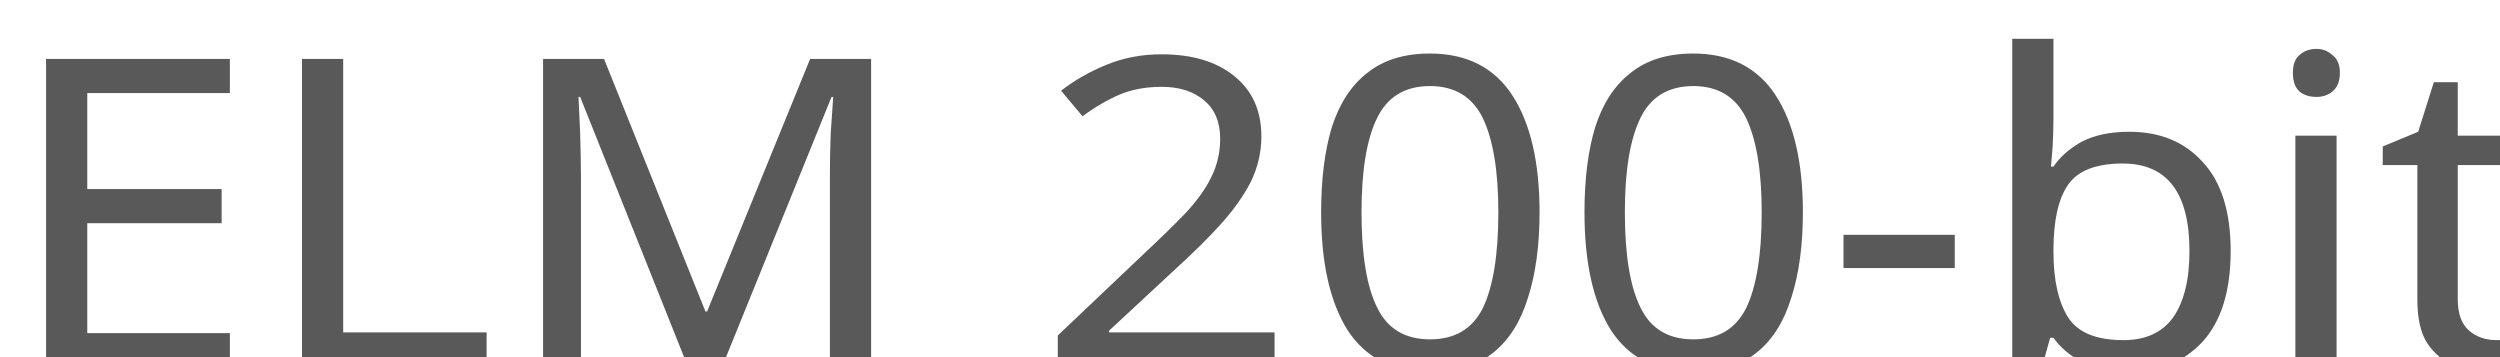
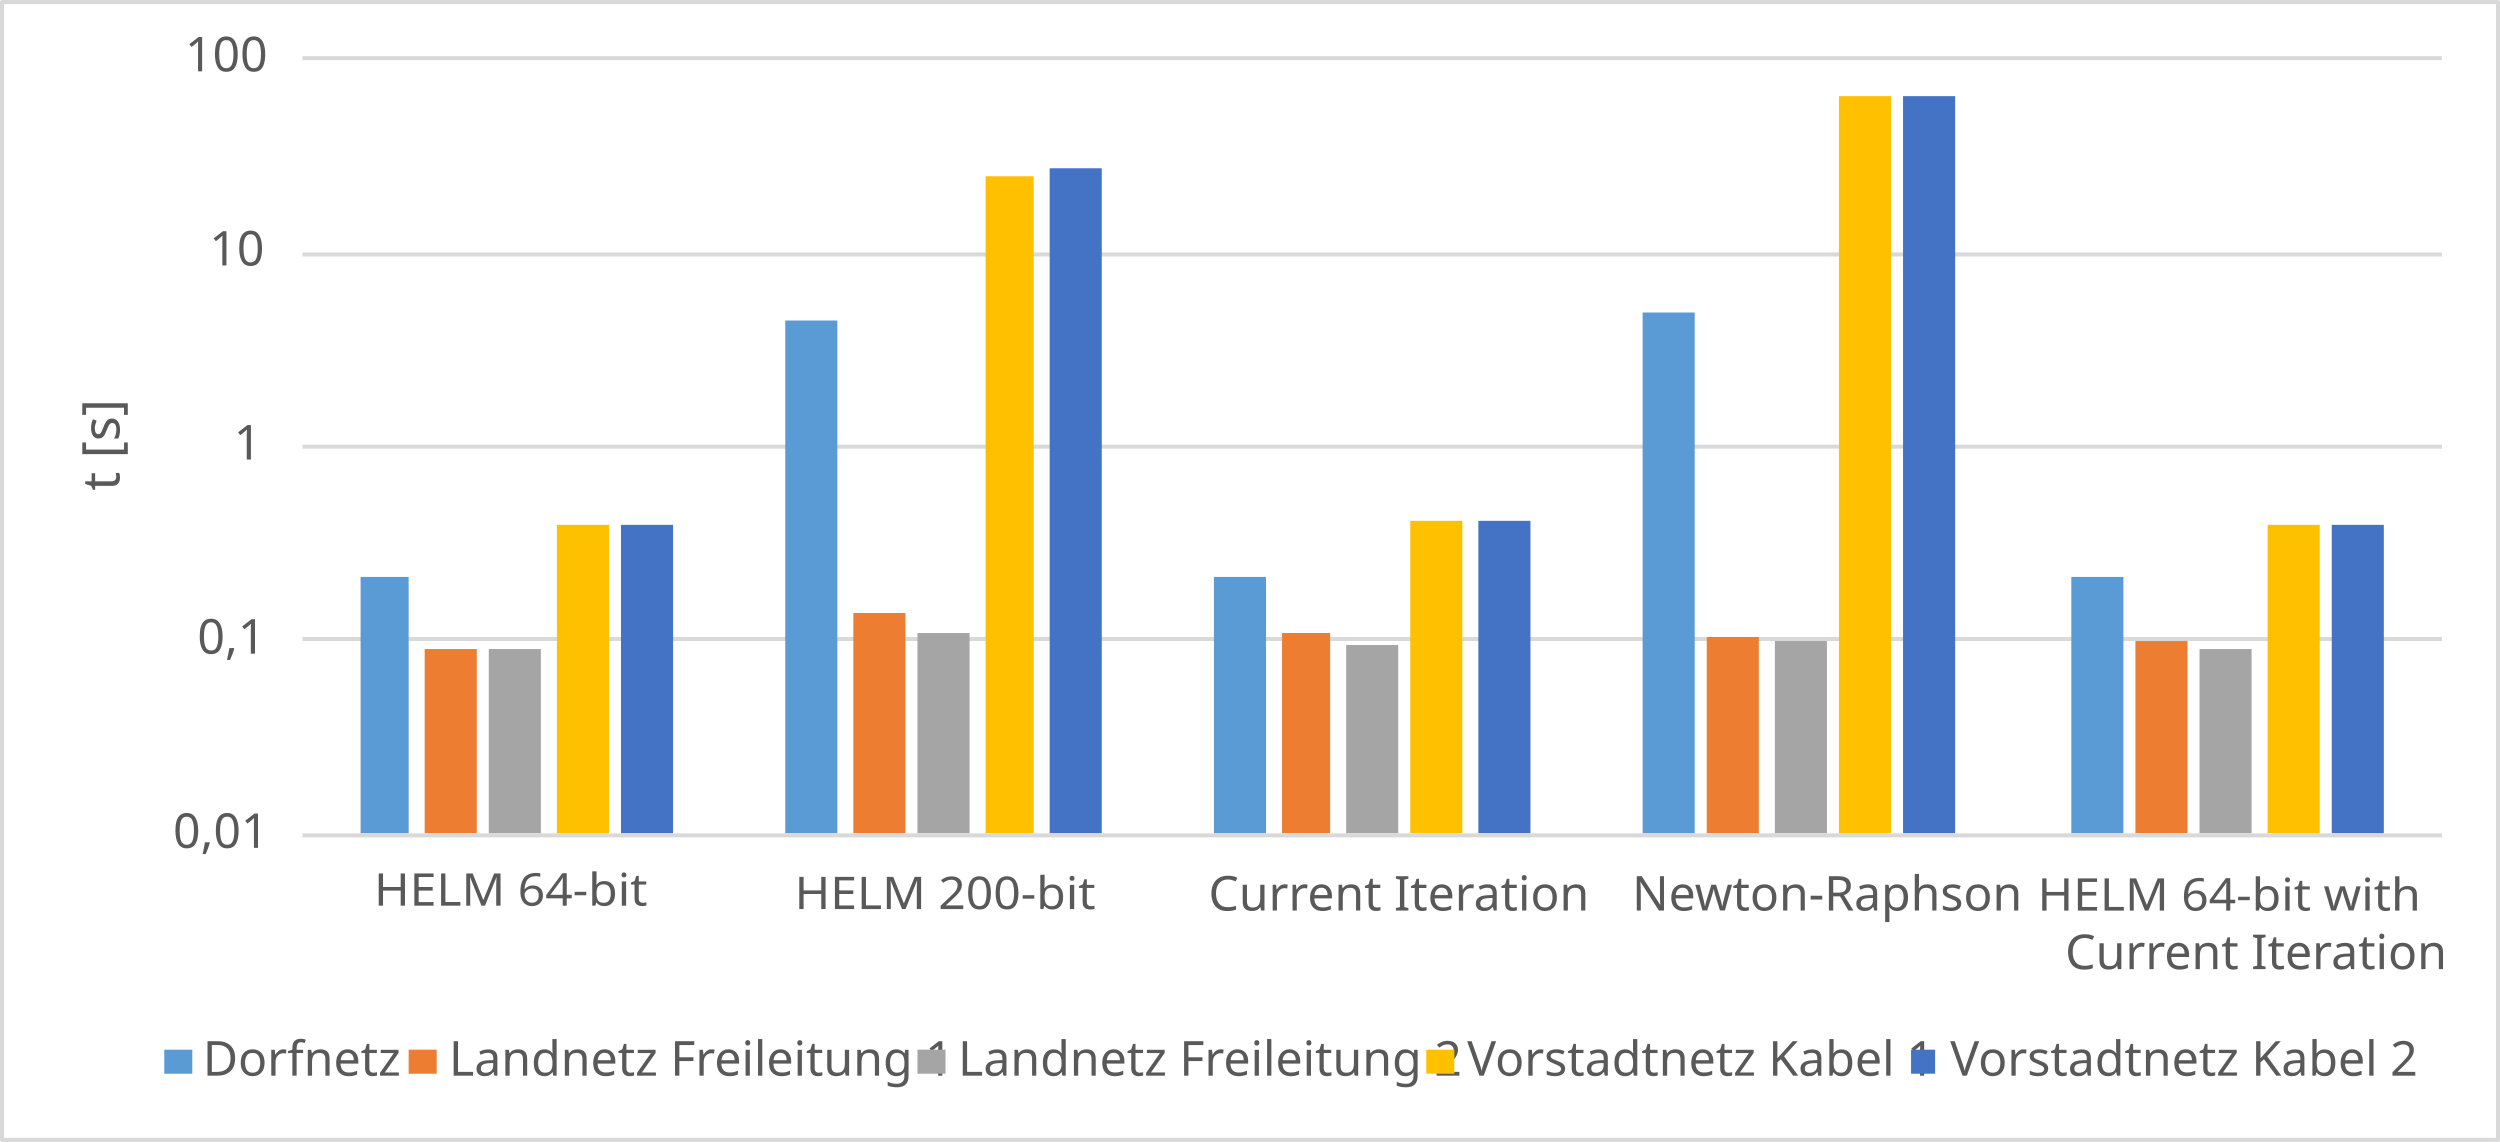
- <svg xmlns="http://www.w3.org/2000/svg" id="svg2" version="1.1" width="61.11" height="8.707" xml:space="preserve">
+ <svg xmlns="http://www.w3.org/2000/svg" id="svg2" version="1.1" width="585.001" height="267.194" xml:space="preserve">
  <defs id="defs6">
    <clipPath clipPathUnits="userSpaceOnUse" id="clipPath32">
      <path d="m 72,507 468,0 0,213 -468,0 0,-213 z" clip-rule="evenodd" id="path34" />
    </clipPath>
    <clipPath clipPathUnits="userSpaceOnUse" id="clipPath44">
      <path d="m 72,507 468,0 0,213 -468,0 0,-213 z" clip-rule="evenodd" id="path46" />
    </clipPath>
    <clipPath clipPathUnits="userSpaceOnUse" id="clipPath56">
      <path d="m 72,507 468,0 0,213 -468,0 0,-213 z" clip-rule="evenodd" id="path58" />
    </clipPath>
    <clipPath clipPathUnits="userSpaceOnUse" id="clipPath68">
      <path d="m 72,507 468,0 0,213 -468,0 0,-213 z" clip-rule="evenodd" id="path70" />
    </clipPath>
    <clipPath clipPathUnits="userSpaceOnUse" id="clipPath80">
      <path d="m 72,507 468,0 0,213 -468,0 0,-213 z" clip-rule="evenodd" id="path82" />
    </clipPath>
    <clipPath clipPathUnits="userSpaceOnUse" id="clipPath92">
      <path d="m 72,507 468,0 0,213 -468,0 0,-213 z" clip-rule="evenodd" id="path94" />
    </clipPath>
    <clipPath clipPathUnits="userSpaceOnUse" id="clipPath104">
      <path d="m 72,507 468,0 0,213 -468,0 0,-213 z" clip-rule="evenodd" id="path106" />
    </clipPath>
    <clipPath clipPathUnits="userSpaceOnUse" id="clipPath116">
      <path d="m 72,507 468,0 0,213 -468,0 0,-213 z" clip-rule="evenodd" id="path118" />
    </clipPath>
    <clipPath clipPathUnits="userSpaceOnUse" id="clipPath128">
      <path d="m 72,507 468,0 0,213 -468,0 0,-213 z" clip-rule="evenodd" id="path130" />
    </clipPath>
    <clipPath clipPathUnits="userSpaceOnUse" id="clipPath140">
      <path d="m 72,507 468,0 0,213 -468,0 0,-213 z" clip-rule="evenodd" id="path142" />
    </clipPath>
    <clipPath clipPathUnits="userSpaceOnUse" id="clipPath152">
      <path d="m 72,507 468,0 0,213 -468,0 0,-213 z" clip-rule="evenodd" id="path154" />
    </clipPath>
    <clipPath clipPathUnits="userSpaceOnUse" id="clipPath164">
      <path d="m 72,507 468,0 0,213 -468,0 0,-213 z" clip-rule="evenodd" id="path166" />
    </clipPath>
    <clipPath clipPathUnits="userSpaceOnUse" id="clipPath178">
      <path d="m 72,507 468,0 0,213 -468,0 0,-213 z" clip-rule="evenodd" id="path180" />
    </clipPath>
    <clipPath clipPathUnits="userSpaceOnUse" id="clipPath192">
      <path d="m 72,507 468,0 0,213 -468,0 0,-213 z" clip-rule="evenodd" id="path194" />
    </clipPath>
    <clipPath clipPathUnits="userSpaceOnUse" id="clipPath206">
      <path d="m 72,507 468,0 0,213 -468,0 0,-213 z" clip-rule="evenodd" id="path208" />
    </clipPath>
    <clipPath clipPathUnits="userSpaceOnUse" id="clipPath220">
      <path d="m 72,507 468,0 0,213 -468,0 0,-213 z" clip-rule="evenodd" id="path222" />
    </clipPath>
    <clipPath clipPathUnits="userSpaceOnUse" id="clipPath234">
      <path d="m 72,507 468,0 0,213 -468,0 0,-213 z" clip-rule="evenodd" id="path236" />
    </clipPath>
    <clipPath clipPathUnits="userSpaceOnUse" id="clipPath246">
      <path d="M 4.397e-6,496.5 612,496.5 612,720 4.397e-6,720 l 0,-223.5 z" clip-rule="evenodd" id="path248" />
    </clipPath>
  </defs>
-   <g id="g10" transform="matrix(1.25,0,0,-1.25,-281.5416,695.4849)">
+   <g id="g10" transform="matrix(1.25,0,0,-1.25,-89.99953,900)">
    <path d="m 72,507 468,0 0,213 -468,0 0,-213 z" style="fill:#ffffff;fill-opacity:1;fill-rule:evenodd;stroke:none" id="path12" />
    <path d="m 128.63,600.38 400.5,0 m -400.5,36 400.5,0 m -400.5,35.99 400.5,0 m -400.5,36.75 400.5,0" style="fill:none;stroke:#d9d9d9;stroke-width:0.751;stroke-linecap:butt;stroke-linejoin:round;stroke-miterlimit:10;stroke-opacity:1;stroke-dasharray:none" id="path14" />
    <path d="m 139.5,612 9,0 0,-48 -9,0 0,48 z m 79.5,48 9.75,0 0,-96 -9.75,0 0,96 z m 80.25,-48 9.75,0 0,-48 -9.75,0 0,48 z m 80.25,49.5 9.75,0 0,-97.5 -9.75,0 0,97.5 z m 80.25,-49.5 9.75,0 0,-48 -9.75,0 0,48 z" style="fill:#5b9bd5;fill-opacity:1;fill-rule:nonzero;stroke:none" id="path16" />
    <path d="m 151.5,598.5 9.75,0 0,-34.5 -9.75,0 0,34.5 z m 80.25,6.75 9.75,0 0,-41.25 -9.75,0 0,41.25 z m 80.25,-3.75 9,0 0,-37.5 -9,0 0,37.5 z m 79.5,-0.75 9.75,0 0,-36.75 -9.75,0 0,36.75 z m 80.25,-0.75 9.75,0 0,-36 -9.75,0 0,36 z" style="fill:#ed7d31;fill-opacity:1;fill-rule:nonzero;stroke:none" id="path18" />
    <path d="m 163.5,598.5 9.75,0 0,-34.5 -9.75,0 0,34.5 z m 80.25,3 9.75,0 0,-37.5 -9.75,0 0,37.5 z m 80.25,-2.25 9.75,0 0,-35.25 -9.75,0 0,35.25 z m 80.25,0.75 9.75,0 0,-36 -9.75,0 0,36 z m 79.5,-1.5 9.75,0 0,-34.5 -9.75,0 0,34.5 z" style="fill:#a5a5a5;fill-opacity:1;fill-rule:nonzero;stroke:none" id="path20" />
    <path d="m 176.25,621.75 9.75,0 0,-57.75 -9.75,0 0,57.75 z m 80.25,65.25 9,0 0,-123 -9,0 0,123 z m 79.5,-64.5 9.75,0 0,-58.5 -9.75,0 0,58.5 z m 80.25,79.5 9.75,0 0,-138 -9.75,0 0,138 z m 80.25,-80.25 9.75,0 0,-57.75 -9.75,0 0,57.75 z" style="fill:#ffc000;fill-opacity:1;fill-rule:nonzero;stroke:none" id="path22" />
    <path d="m 188.25,621.75 9.75,0 0,-57.75 -9.75,0 0,57.75 z m 80.25,66.75 9.75,0 0,-124.5 -9.75,0 0,124.5 z m 80.25,-66 9.75,0 0,-58.5 -9.75,0 0,58.5 z m 79.5,79.5 9.75,0 0,-138 -9.75,0 0,138 z m 80.25,-80.25 9.75,0 0,-57.75 -9.75,0 0,57.75 z" style="fill:#4472c4;fill-opacity:1;fill-rule:nonzero;stroke:none" id="path24" />
    <path d="m 128.63,563.62 400.5,0" style="fill:none;stroke:#d9d9d9;stroke-width:0.751;stroke-linecap:butt;stroke-linejoin:round;stroke-miterlimit:10;stroke-opacity:1;stroke-dasharray:none" id="path26" />
    <g id="g28">
      <g id="g30" clip-path="url(#clipPath32)">
        <text transform="matrix(1,0,0,-1,104.4,561.28)" id="text36">
          <tspan style="font-size:9px;font-variant:normal;font-weight:normal;writing-mode:lr-tb;fill:#595959;fill-opacity:1;fill-rule:nonzero;stroke:none;font-family:Calibri;-inkscape-font-specification:Calibri" x="0 4.5 6.75 11.25" y="0" id="tspan38">0,01</tspan>
        </text>
      </g>
    </g>
    <g id="g40">
      <g id="g42" clip-path="url(#clipPath44)">
        <text transform="matrix(1,0,0,-1,108.95,597.63)" id="text48">
          <tspan style="font-size:9.025px;font-variant:normal;font-weight:normal;writing-mode:lr-tb;fill:#595959;fill-opacity:1;fill-rule:nonzero;stroke:none;font-family:Calibri;-inkscape-font-specification:Calibri" x="0 4.522 6.778" y="0" id="tspan50">0,1</tspan>
        </text>
      </g>
    </g>
    <g id="g52">
      <g id="g54" clip-path="url(#clipPath56)">
        <text transform="matrix(1,0,0,-1,115.77,633.97)" id="text60">
          <tspan style="font-size:9.025px;font-variant:normal;font-weight:normal;writing-mode:lr-tb;fill:#595959;fill-opacity:1;fill-rule:nonzero;stroke:none;font-family:Calibri;-inkscape-font-specification:Calibri" x="0" y="0" id="tspan62">1</tspan>
        </text>
      </g>
    </g>
    <g id="g64">
      <g id="g66" clip-path="url(#clipPath68)">
        <text transform="matrix(1,0,0,-1,111.2,670.3)" id="text72">
          <tspan style="font-size:9px;font-variant:normal;font-weight:normal;writing-mode:lr-tb;fill:#595959;fill-opacity:1;fill-rule:nonzero;stroke:none;font-family:Calibri;-inkscape-font-specification:Calibri" x="0 4.5" y="0" id="tspan74">10</tspan>
        </text>
      </g>
    </g>
    <g id="g76">
      <g id="g78" clip-path="url(#clipPath80)">
        <text transform="matrix(1,0,0,-1,106.65,706.65)" id="text84">
          <tspan style="font-size:9px;font-variant:normal;font-weight:normal;writing-mode:lr-tb;fill:#595959;fill-opacity:1;fill-rule:nonzero;stroke:none;font-family:Calibri;-inkscape-font-specification:Calibri" x="0 4.5 9" y="0" id="tspan86">100</tspan>
        </text>
      </g>
    </g>
    <g id="g112">
      <g id="g114" clip-path="url(#clipPath116)">
        <text transform="matrix(1,0,0,-1,298.23,549.55)" id="text120">
          <tspan style="font-size:9px;font-variant:normal;font-weight:normal;writing-mode:lr-tb;fill:#595959;fill-opacity:1;fill-rule:nonzero;stroke:none;font-family:Calibri;-inkscape-font-specification:Calibri" x="0 4.5 9.738 12.735 15.732 20.214 24.732 27.747 29.97 32.238 35.217 39.699 42.714 47.205 50.22 52.443 56.943" y="0" id="tspan122">Current Iteration</tspan>
        </text>
      </g>
    </g>
    <g id="g124">
      <g id="g126" clip-path="url(#clipPath128)">
        <text transform="matrix(1,0,0,-1,377.53,549.55)" id="text132">
          <tspan style="font-size:9px;font-variant:normal;font-weight:normal;writing-mode:lr-tb;fill:#595959;fill-opacity:1;fill-rule:nonzero;stroke:none;font-family:Calibri;-inkscape-font-specification:Calibri" x="0 5.994 10.476 16.497 19.512 24.741 29.241 32.229 36.729 41.22 45.72 50.958 53.955 59.193" y="0" id="tspan134">Newton-Raphson</tspan>
        </text>
      </g>
    </g>
    <g id="g136">
      <g id="g138" clip-path="url(#clipPath140)">
        <text transform="scale(1.031545,-0.9694196)" id="text144" x="439.569" y="-566.878" style="font-size:11.633px">
          <tspan style="font-size:8.725px;font-variant:normal;font-weight:normal;writing-mode:lr-tb;fill:#595959;fill-opacity:1;fill-rule:nonzero;stroke:none;font-family:Calibri;-inkscape-font-specification:Calibri" x="439.569" y="-566.878" id="tspan146">HELM 64-bit with</tspan>
        </text>
      </g>
    </g>
    <g id="g148">
      <g id="g150" clip-path="url(#clipPath152)">
        <text transform="matrix(1,0,0,-1,458.6,538.58)" id="text156">
          <tspan style="font-size:9.025px;font-variant:normal;font-weight:normal;writing-mode:lr-tb;fill:#595959;fill-opacity:1;fill-rule:nonzero;stroke:none;font-family:Calibri;-inkscape-font-specification:Calibri" x="0 4.503 9.747 12.743 15.74 20.234 24.738 27.761 29.981 32.255 35.234 39.728 42.733 47.228 50.251 52.471 56.975" y="0" id="tspan158">Current Iteration</tspan>
        </text>
      </g>
    </g>
    <g id="g160">
      <g id="g162" clip-path="url(#clipPath164)">
        <text transform="matrix(-4.4e-8,1,1,4.4e-8,94.375,628.15)" id="text168">
          <tspan style="font-size:9.75px;font-variant:normal;font-weight:normal;writing-mode:lr-tb;fill:#595959;fill-opacity:1;fill-rule:nonzero;stroke:none;font-family:Calibri;-inkscape-font-specification:Calibri" x="0 3.003 5.246 8.239 12.733" y="0" id="tspan170">t [s]</tspan>
        </text>
      </g>
    </g>
    <path d="m 102.75,519 5.25,0 0,4.5 -5.25,0 0,-4.5 z" style="fill:#5b9bd5;fill-opacity:1;fill-rule:evenodd;stroke:none" id="path172" />
    <g id="g174">
      <g id="g176" clip-path="url(#clipPath178)">
        <text transform="matrix(1,0,0,-1,109.97,518.63)" id="text182">
          <tspan style="font-size:9.025px;font-variant:normal;font-weight:normal;writing-mode:lr-tb;fill:#595959;fill-opacity:1;fill-rule:nonzero;stroke:none;font-family:Calibri;-inkscape-font-specification:Calibri" x="0 5.271 10.532 13.528 16.516 21.019 25.514 28.537" y="0" id="tspan184">Dorfnetz</tspan>
        </text>
      </g>
    </g>
    <path d="m 148.5,519 5.25,0 0,4.5 -5.25,0 0,-4.5 z" style="fill:#ed7d31;fill-opacity:1;fill-rule:evenodd;stroke:none" id="path186" />
    <g id="g188">
      <g id="g190" clip-path="url(#clipPath192)">
        <text transform="matrix(1,0,0,-1,156.05,518.63)" id="text196">
          <tspan style="font-size:9.025px;font-variant:normal;font-weight:normal;writing-mode:lr-tb;fill:#595959;fill-opacity:1;fill-rule:nonzero;stroke:none;font-family:Calibri;-inkscape-font-specification:Calibri" x="0 3.754 8.249 12.752 17.256 22.499 26.994 30.017 32.995 35.234 39.728 42.724 47.219 49.466 50.964 55.459 57.706 60.729 65.206 70.449 74.204 76.442" y="0" id="tspan198">Landnetz Freileitung 1</tspan>
        </text>
      </g>
    </g>
    <path d="m 243.75,519 5.25,0 0,4.5 -5.25,0 0,-4.5 z" style="fill:#a5a5a5;fill-opacity:1;fill-rule:evenodd;stroke:none" id="path200" />
    <g id="g202">
      <g id="g204" clip-path="url(#clipPath206)">
        <text transform="matrix(1,0,0,-1,251.35,518.63)" id="text210">
          <tspan style="font-size:9.025px;font-variant:normal;font-weight:normal;writing-mode:lr-tb;fill:#595959;fill-opacity:1;fill-rule:nonzero;stroke:none;font-family:Calibri;-inkscape-font-specification:Calibri" x="0 3.754 8.249 12.752 17.256 22.499 26.994 30.017 32.995 35.234 39.728 42.724 47.219 49.466 50.964 55.459 57.706 60.729 65.206 70.449 74.204 76.442" y="0" id="tspan212">Landnetz Freileitung 2</tspan>
        </text>
      </g>
    </g>
    <path d="m 339,519 5.25,0 0,4.5 -5.25,0 0,-4.5 z" style="fill:#ffc000;fill-opacity:1;fill-rule:evenodd;stroke:none" id="path214" />
    <g id="g216">
      <g id="g218" clip-path="url(#clipPath220)">
        <text transform="matrix(1,0,0,-1,346.65,518.63)" id="text224">
          <tspan style="font-size:9.025px;font-variant:normal;font-weight:normal;writing-mode:lr-tb;fill:#595959;fill-opacity:1;fill-rule:nonzero;stroke:none;font-family:Calibri;-inkscape-font-specification:Calibri" x="0 5.244 9.747 12.743 16.489 19.512 23.979 28.483 31.506 35.983 40.477 43.501 47.228 49.466 53.97 58.464 62.967 67.462 69.709 71.947" y="0" id="tspan226">Vorstadtnetz Kabel 1</tspan>
        </text>
      </g>
    </g>
    <path d="m 429.75,519 4.5,0 0,4.5 -4.5,0 0,-4.5 z" style="fill:#4472c4;fill-opacity:1;fill-rule:evenodd;stroke:none" id="path228" />
    <g id="g230">
      <g id="g232" clip-path="url(#clipPath234)">
        <text transform="matrix(1,0,0,-1,437.08,518.63)" id="text238">
          <tspan style="font-size:9.025px;font-variant:normal;font-weight:normal;writing-mode:lr-tb;fill:#595959;fill-opacity:1;fill-rule:nonzero;stroke:none;font-family:Calibri;-inkscape-font-specification:Calibri" x="0 5.244 9.747 12.743 16.489 19.512 23.979 28.483 31.506 35.983 40.477 43.501 47.228 49.466 53.97 58.464 62.967 67.462 69.709 71.947" y="0" id="tspan240">Vorstadtnetz Kabel 2</tspan>
        </text>
      </g>
    </g>
    <g id="g242">
      <g id="g244" clip-path="url(#clipPath246)">
        <path d="m 72.375,506.62 467.25,0 0,213 -467.25,0 0,-213 z" style="fill:none;stroke:#d9d9d9;stroke-width:0.751;stroke-linecap:butt;stroke-linejoin:round;stroke-miterlimit:10;stroke-opacity:1;stroke-dasharray:none" id="path250" />
      </g>
    </g>
-     <text transform="scale(1.031545,-0.9694196)" id="text144-3" x="136.462" y="-566.531" style="font-size:11.633px">
-       <tspan style="font-size:8.725px;font-variant:normal;font-weight:normal;writing-mode:lr-tb;fill:#595959;fill-opacity:1;fill-rule:nonzero;stroke:none;font-family:Calibri;-inkscape-font-specification:Calibri" x="136.462" y="-566.531" id="tspan146-0">HELM 64-bit</tspan>
+     <text transform="scale(1.031545,-0.9694196)" id="text144-3" x="137.682" y="-567.829" style="font-size:11.633px">
+       <tspan style="font-size:8.725px;font-variant:normal;font-weight:normal;writing-mode:lr-tb;fill:#595959;fill-opacity:1;fill-rule:nonzero;stroke:none;font-family:Calibri;-inkscape-font-specification:Calibri" x="137.682" y="-567.829" id="tspan146-0">HELM 64-bit</tspan>
    </text>
-     <text transform="scale(1.031545,-0.9694196)" id="text144-3-2" x="211.91" y="-566.531" style="font-size:11.633px">
-       <tspan style="font-size:8.725px;font-variant:normal;font-weight:normal;writing-mode:lr-tb;fill:#595959;fill-opacity:1;fill-rule:nonzero;stroke:none;font-family:Calibri;-inkscape-font-specification:Calibri" x="211.91" y="-566.531" id="tspan146-0-0">HELM 200-bit</tspan>
+     <text transform="scale(1.031545,-0.9694196)" id="text144-3-7" x="214.006" y="-567.173" style="font-size:11.633px">
+       <tspan style="font-size:8.725px;font-variant:normal;font-weight:normal;writing-mode:lr-tb;fill:#595959;fill-opacity:1;fill-rule:nonzero;stroke:none;font-family:Calibri;-inkscape-font-specification:Calibri" x="214.006" y="-567.173" id="tspan146-0-4">HELM 200-bit</tspan>
    </text>
  </g>
</svg>
